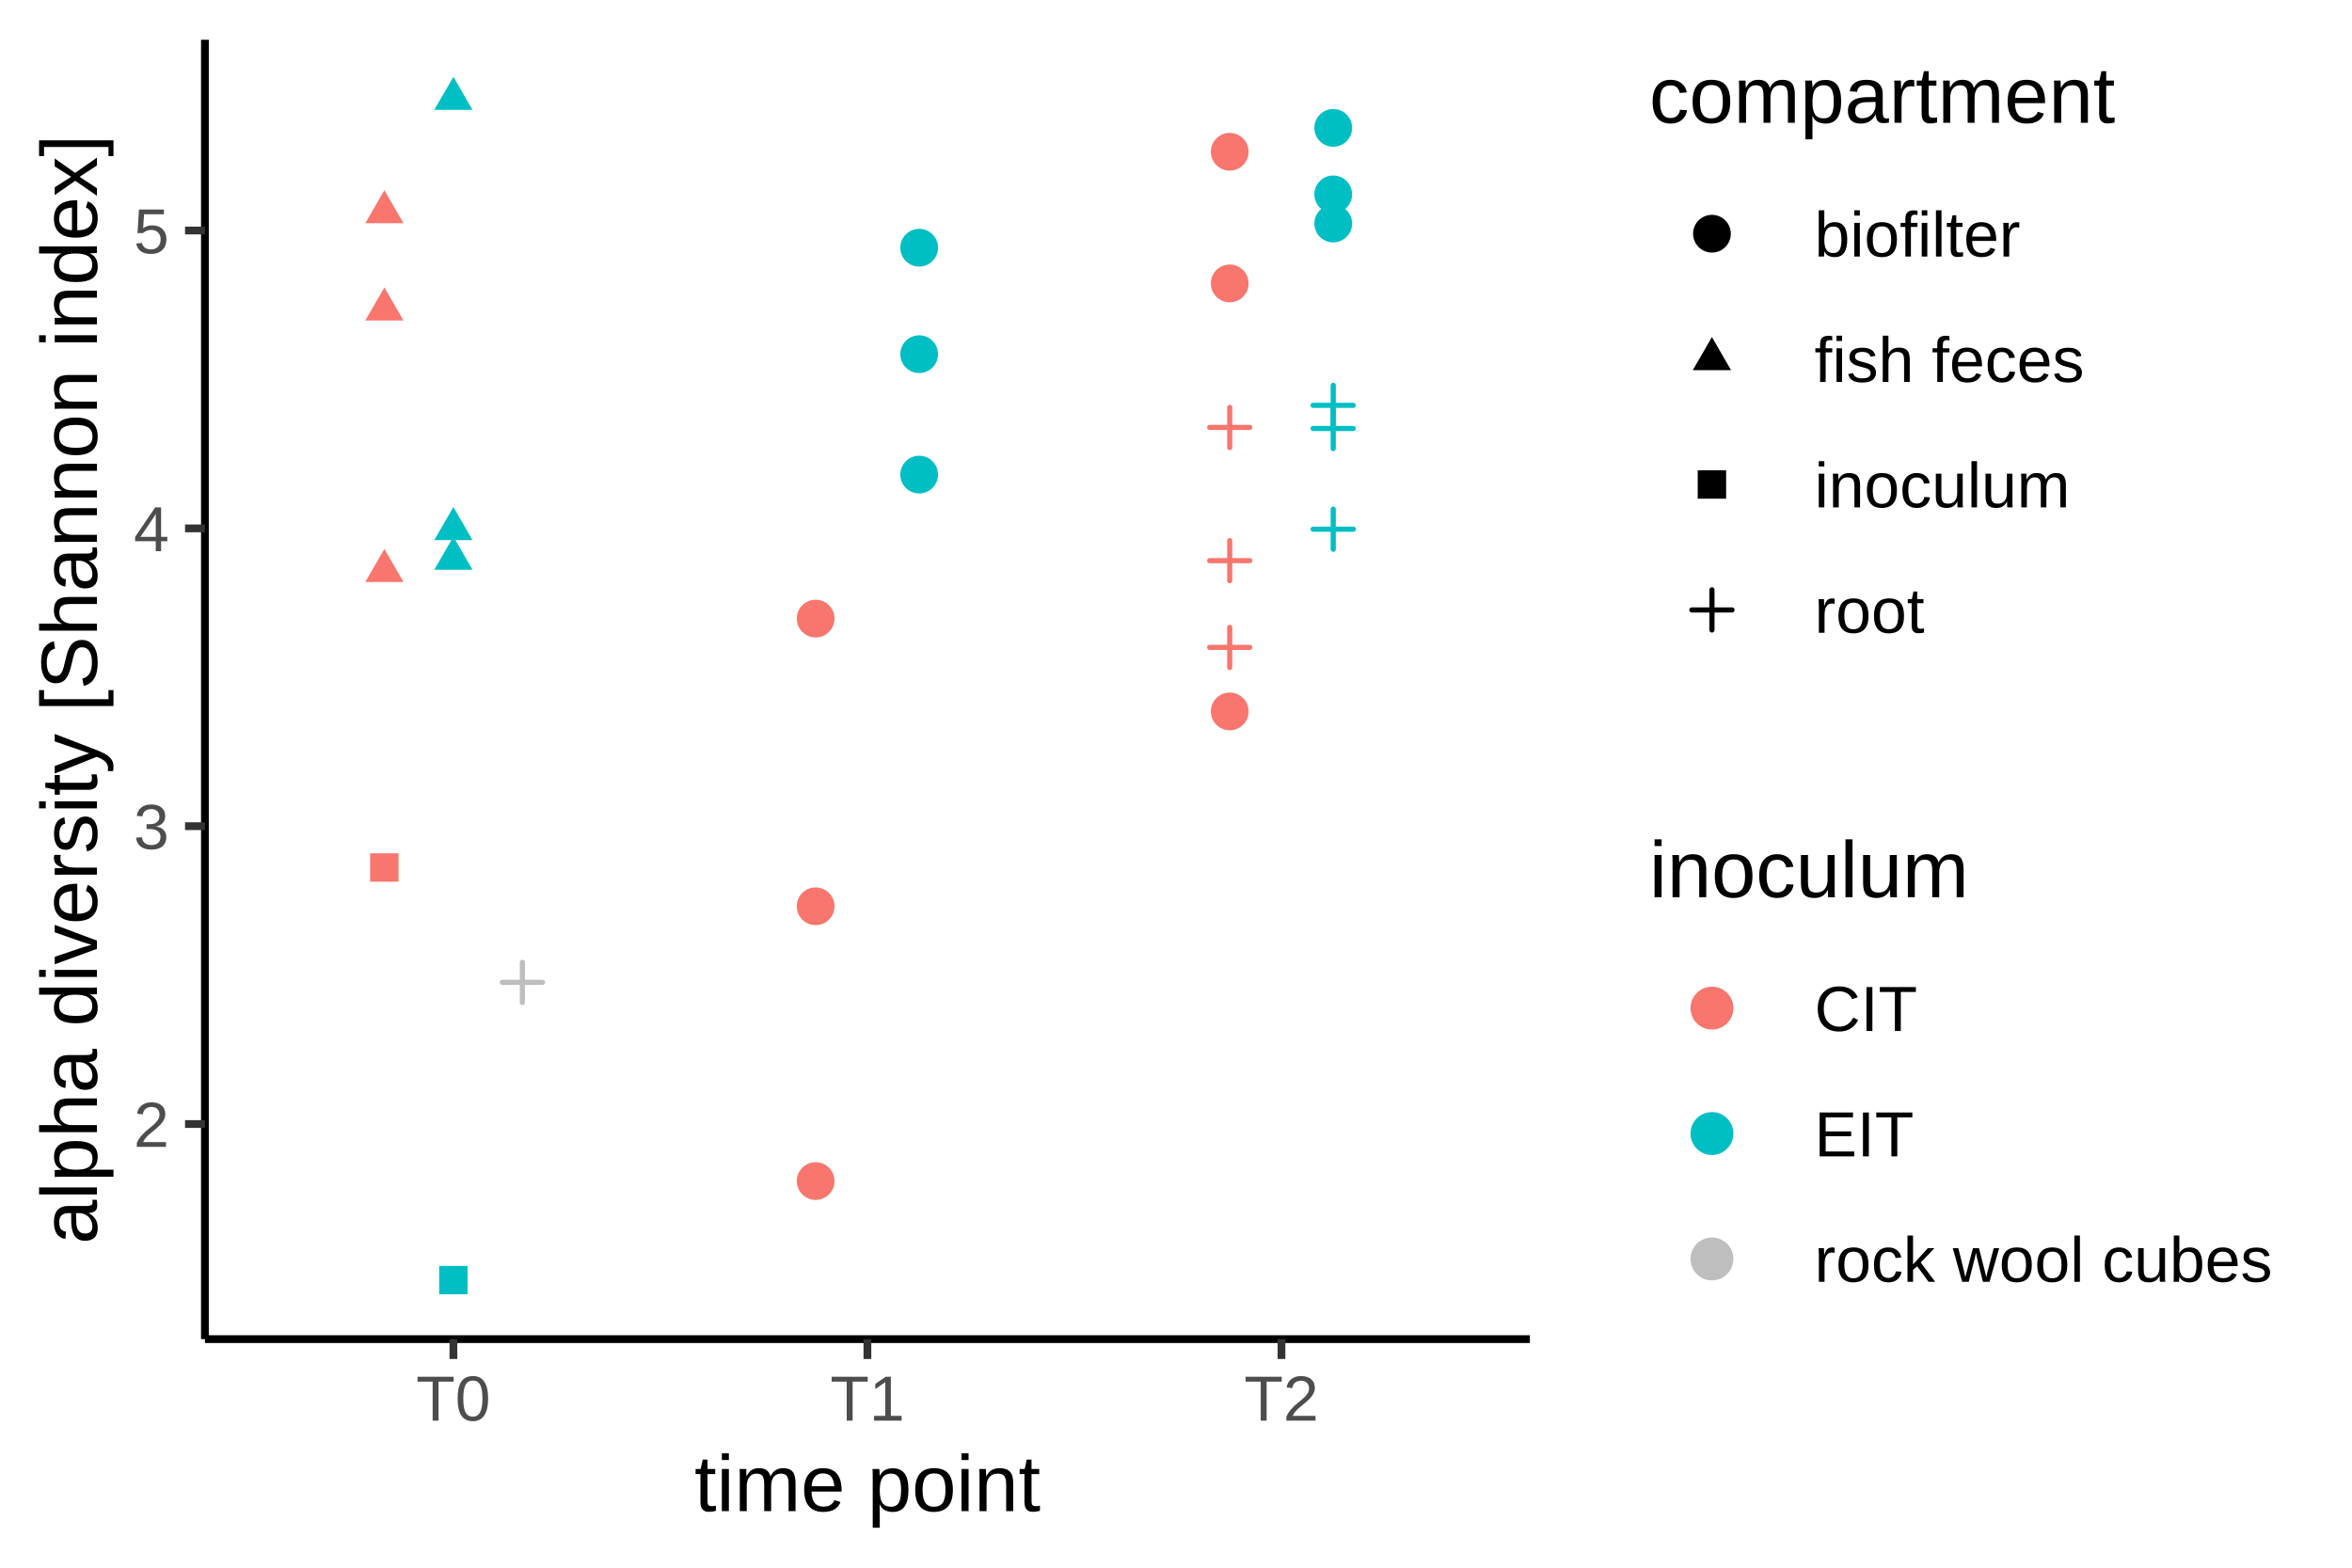
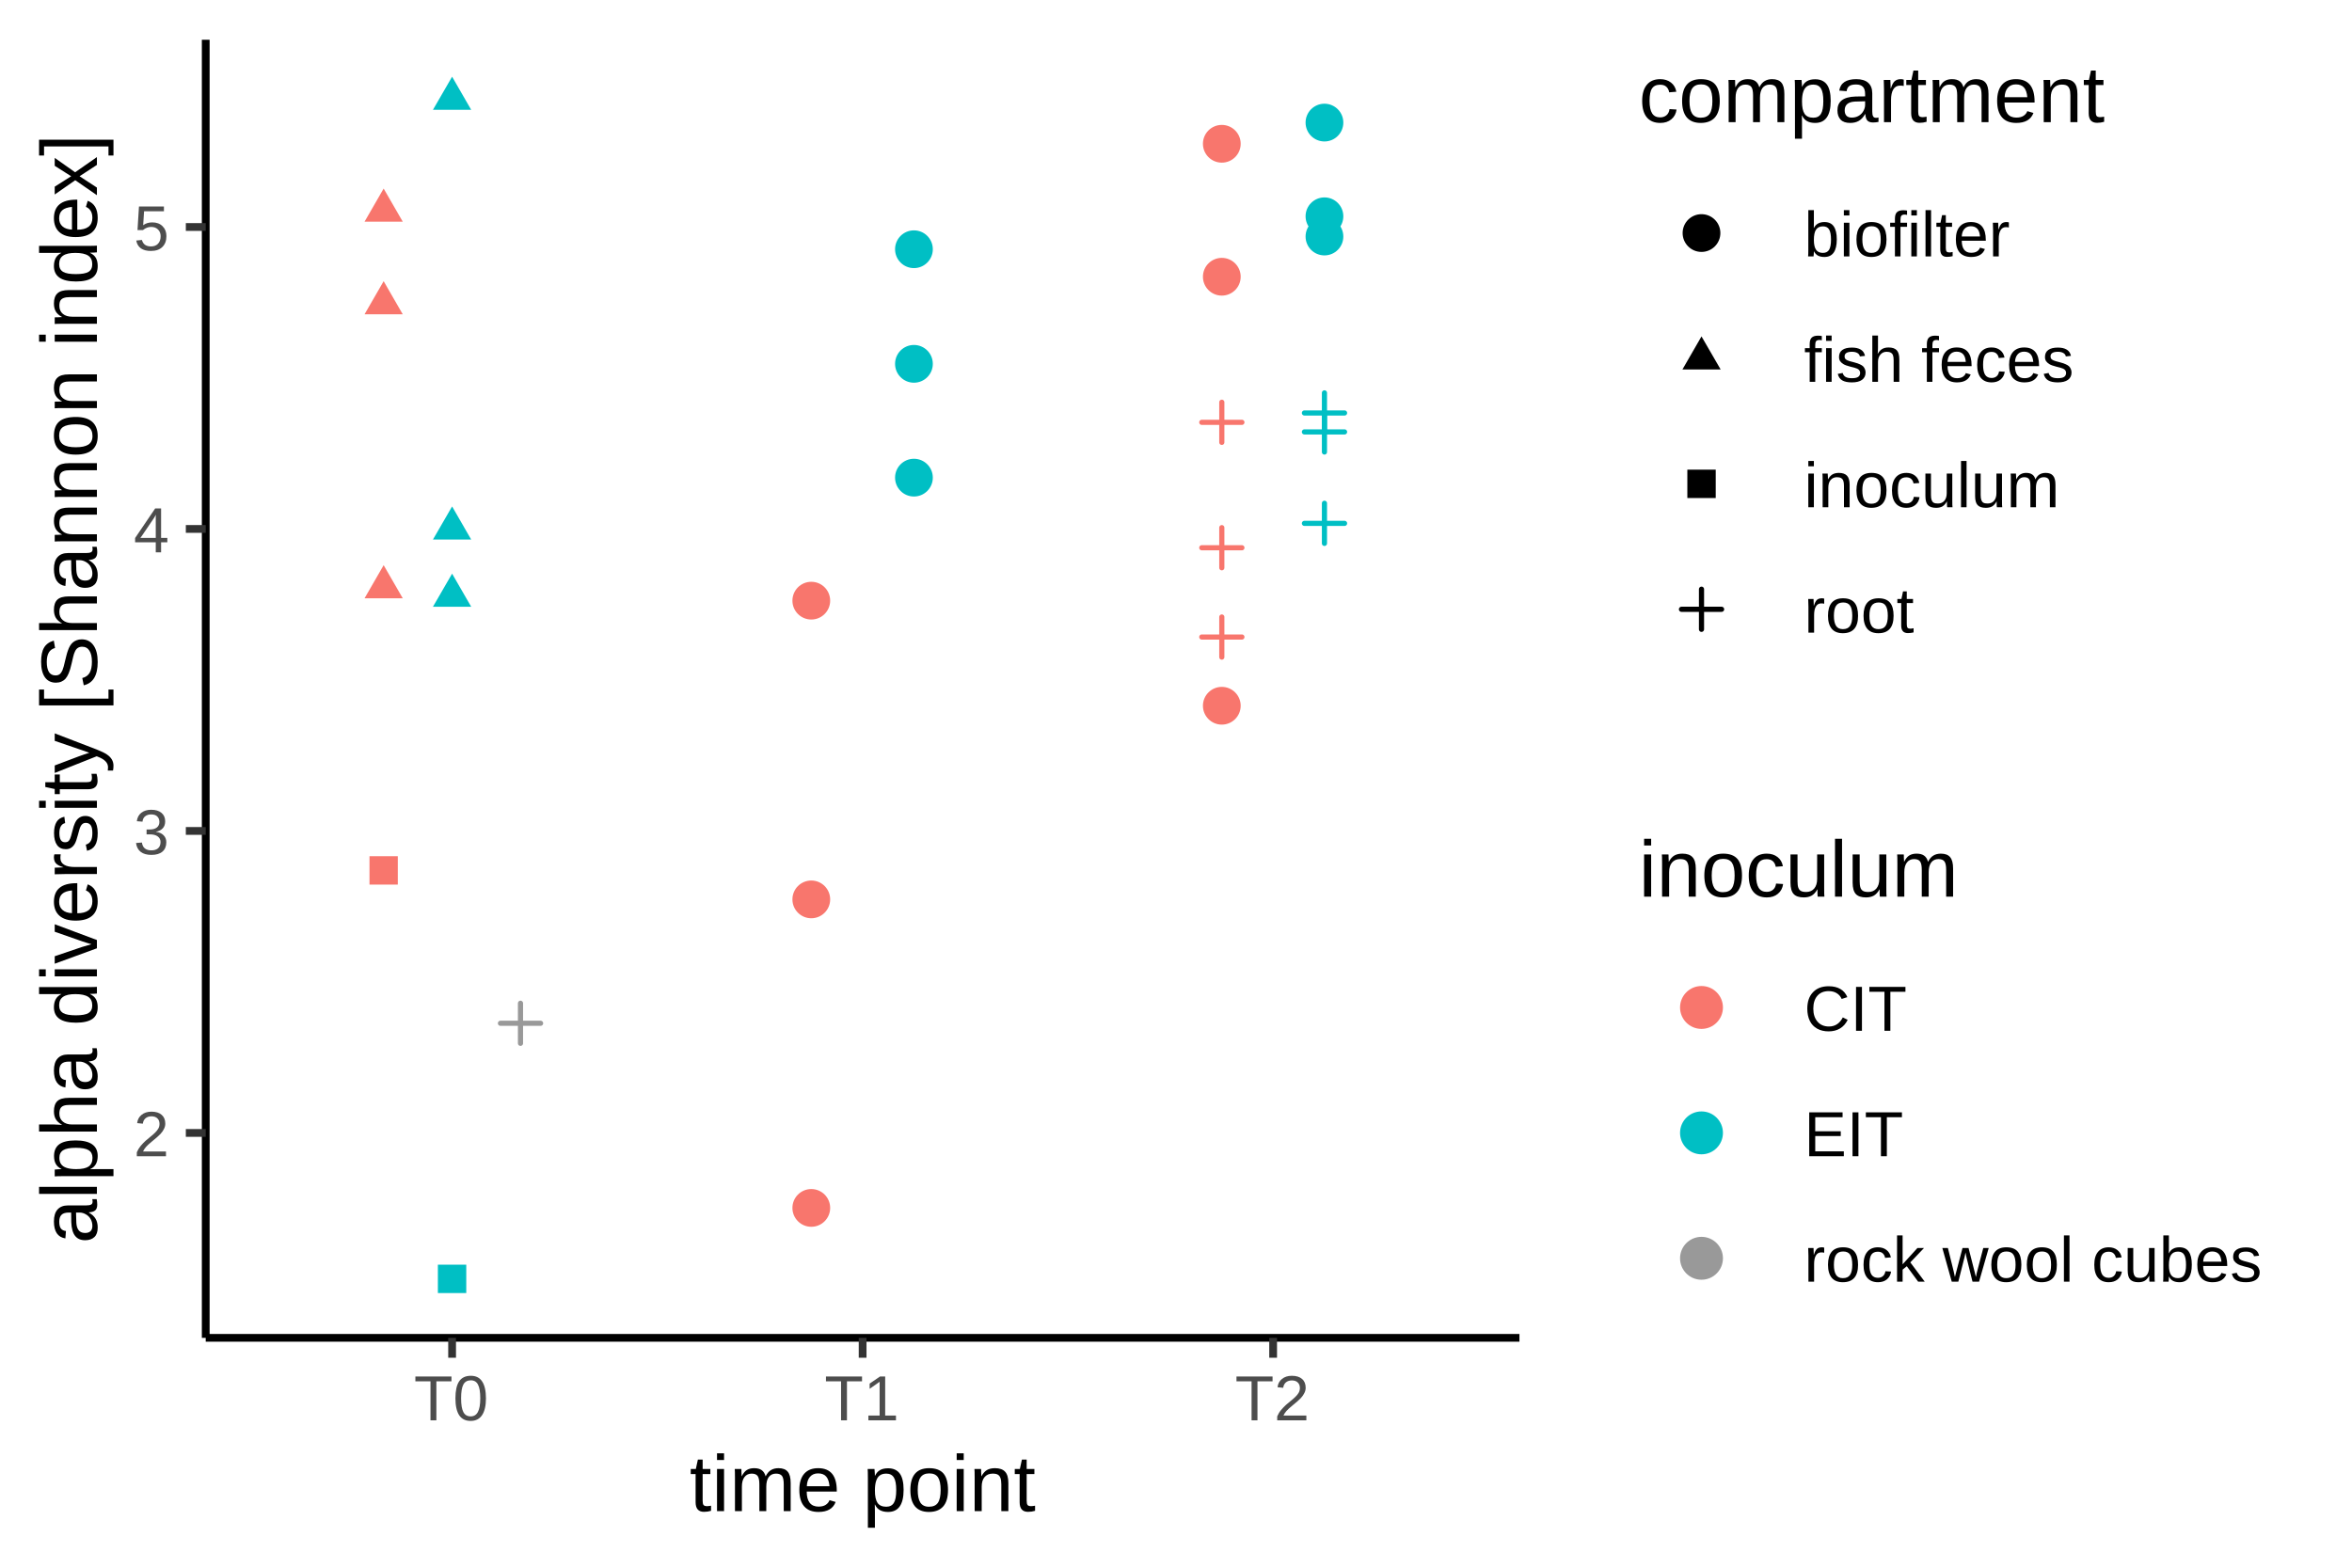
<svg xmlns="http://www.w3.org/2000/svg" viewBox="0 0 324.00 216.00">
  <defs>
    <style type="text/css">
    line, polyline, polygon, path, rect, circle {
      fill: none;
      stroke: #000000;
      stroke-linecap: round;
      stroke-linejoin: round;
      stroke-miterlimit: 10.00;
    }
  </style>
  </defs>
  <rect width="100%" height="100%" style="stroke: none; fill: #FFFFFF;" />
  <rect x="0.00" y="0.00" width="324.00" height="216.00" style="stroke-width: 1.07; stroke: #FFFFFF; fill: #FFFFFF;" />
  <defs>
-     <clipPath id="cpMjguMjN8MjEwLjc1fDE4NC41MXw1LjQ4">
-       <rect x="28.23" y="5.48" width="182.51" height="179.03" />
+     <clipPath id="cpMjguMzR8MjA5LjMxfDE4NC4zM3w1LjQ4">
+       <rect x="28.34" y="5.48" width="180.97" height="178.85" />
    </clipPath>
  </defs>
-   <rect x="28.23" y="5.48" width="182.51" height="179.03" style="stroke-width: 1.07; stroke: none; fill: #FFFFFF;" clip-path="url(#cpMjguMjN8MjEwLjc1fDE4NC41MXw1LjQ4)" />
-   <line x1="69.20" y1="135.35" x2="74.73" y2="135.35" style="stroke-width: 0.71; stroke: #BEBEBE;" clip-path="url(#cpMjguMjN8MjEwLjc1fDE4NC41MXw1LjQ4)" />
-   <line x1="71.96" y1="138.12" x2="71.96" y2="132.59" style="stroke-width: 0.71; stroke: #BEBEBE;" clip-path="url(#cpMjguMjN8MjEwLjc1fDE4NC41MXw1LjQ4)" />
-   <polygon points="60.50,178.33 64.41,178.33 64.41,174.42 60.50,174.42 " style="stroke-width: 0.71; stroke: none; fill: #00BFC4;" clip-path="url(#cpMjguMjN8MjEwLjc1fDE4NC41MXw1LjQ4)" />
-   <polygon points="62.46,73.94 65.09,78.50 59.82,78.50 " style="stroke-width: 0.71; stroke: none; fill: #00BFC4;" clip-path="url(#cpMjguMjN8MjEwLjc1fDE4NC41MXw1LjQ4)" />
-   <polygon points="62.46,10.58 65.09,15.14 59.82,15.14 " style="stroke-width: 0.71; stroke: none; fill: #00BFC4;" clip-path="url(#cpMjguMjN8MjEwLjc1fDE4NC41MXw1LjQ4)" />
-   <polygon points="62.46,69.86 65.09,74.42 59.82,74.42 " style="stroke-width: 0.71; stroke: none; fill: #00BFC4;" clip-path="url(#cpMjguMjN8MjEwLjc1fDE4NC41MXw1LjQ4)" />
-   <polygon points="50.99,121.48 54.90,121.48 54.90,117.57 50.99,117.57 " style="stroke-width: 0.71; stroke: none; fill: #F8766D;" clip-path="url(#cpMjguMjN8MjEwLjc1fDE4NC41MXw1LjQ4)" />
-   <polygon points="52.95,75.63 55.58,80.19 50.32,80.19 " style="stroke-width: 0.71; stroke: none; fill: #F8766D;" clip-path="url(#cpMjguMjN8MjEwLjc1fDE4NC41MXw1LjQ4)" />
-   <polygon points="52.95,26.20 55.58,30.76 50.32,30.76 " style="stroke-width: 0.71; stroke: none; fill: #F8766D;" clip-path="url(#cpMjguMjN8MjEwLjc1fDE4NC41MXw1LjQ4)" />
-   <polygon points="52.95,39.60 55.58,44.16 50.32,44.16 " style="stroke-width: 0.71; stroke: none; fill: #F8766D;" clip-path="url(#cpMjguMjN8MjEwLjc1fDE4NC41MXw1LjQ4)" />
-   <circle cx="126.62" cy="48.80" r="1.95pt" style="stroke-width: 0.71; stroke: none; fill: #00BFC4;" clip-path="url(#cpMjguMjN8MjEwLjc1fDE4NC41MXw1LjQ4)" />
-   <circle cx="126.62" cy="34.13" r="1.95pt" style="stroke-width: 0.71; stroke: none; fill: #00BFC4;" clip-path="url(#cpMjguMjN8MjEwLjc1fDE4NC41MXw1LjQ4)" />
-   <circle cx="126.62" cy="65.39" r="1.95pt" style="stroke-width: 0.71; stroke: none; fill: #00BFC4;" clip-path="url(#cpMjguMjN8MjEwLjc1fDE4NC41MXw1LjQ4)" />
-   <circle cx="112.36" cy="162.73" r="1.95pt" style="stroke-width: 0.71; stroke: none; fill: #F8766D;" clip-path="url(#cpMjguMjN8MjEwLjc1fDE4NC41MXw1LjQ4)" />
-   <circle cx="112.36" cy="124.87" r="1.95pt" style="stroke-width: 0.71; stroke: none; fill: #F8766D;" clip-path="url(#cpMjguMjN8MjEwLjc1fDE4NC41MXw1LjQ4)" />
-   <circle cx="112.36" cy="85.23" r="1.95pt" style="stroke-width: 0.71; stroke: none; fill: #F8766D;" clip-path="url(#cpMjguMjN8MjEwLjc1fDE4NC41MXw1LjQ4)" />
-   <circle cx="183.66" cy="26.78" r="1.95pt" style="stroke-width: 0.71; stroke: none; fill: #00BFC4;" clip-path="url(#cpMjguMjN8MjEwLjc1fDE4NC41MXw1LjQ4)" />
-   <circle cx="183.66" cy="30.80" r="1.95pt" style="stroke-width: 0.71; stroke: none; fill: #00BFC4;" clip-path="url(#cpMjguMjN8MjEwLjc1fDE4NC41MXw1LjQ4)" />
-   <circle cx="183.66" cy="17.62" r="1.95pt" style="stroke-width: 0.71; stroke: none; fill: #00BFC4;" clip-path="url(#cpMjguMjN8MjEwLjc1fDE4NC41MXw1LjQ4)" />
-   <line x1="180.89" y1="59.04" x2="186.42" y2="59.04" style="stroke-width: 0.71; stroke: #00BFC4;" clip-path="url(#cpMjguMjN8MjEwLjc1fDE4NC41MXw1LjQ4)" />
-   <line x1="183.66" y1="61.81" x2="183.66" y2="56.28" style="stroke-width: 0.71; stroke: #00BFC4;" clip-path="url(#cpMjguMjN8MjEwLjc1fDE4NC41MXw1LjQ4)" />
-   <line x1="180.89" y1="72.91" x2="186.42" y2="72.91" style="stroke-width: 0.71; stroke: #00BFC4;" clip-path="url(#cpMjguMjN8MjEwLjc1fDE4NC41MXw1LjQ4)" />
-   <line x1="183.66" y1="75.68" x2="183.66" y2="70.15" style="stroke-width: 0.71; stroke: #00BFC4;" clip-path="url(#cpMjguMjN8MjEwLjc1fDE4NC41MXw1LjQ4)" />
-   <line x1="180.89" y1="55.85" x2="186.42" y2="55.85" style="stroke-width: 0.71; stroke: #00BFC4;" clip-path="url(#cpMjguMjN8MjEwLjc1fDE4NC41MXw1LjQ4)" />
-   <line x1="183.66" y1="58.61" x2="183.66" y2="53.08" style="stroke-width: 0.71; stroke: #00BFC4;" clip-path="url(#cpMjguMjN8MjEwLjc1fDE4NC41MXw1LjQ4)" />
-   <circle cx="169.40" cy="98.02" r="1.95pt" style="stroke-width: 0.71; stroke: none; fill: #F8766D;" clip-path="url(#cpMjguMjN8MjEwLjc1fDE4NC41MXw1LjQ4)" />
-   <circle cx="169.40" cy="20.91" r="1.95pt" style="stroke-width: 0.71; stroke: none; fill: #F8766D;" clip-path="url(#cpMjguMjN8MjEwLjc1fDE4NC41MXw1LjQ4)" />
-   <circle cx="169.40" cy="39.05" r="1.95pt" style="stroke-width: 0.71; stroke: none; fill: #F8766D;" clip-path="url(#cpMjguMjN8MjEwLjc1fDE4NC41MXw1LjQ4)" />
-   <line x1="166.63" y1="58.89" x2="172.16" y2="58.89" style="stroke-width: 0.71; stroke: #F8766D;" clip-path="url(#cpMjguMjN8MjEwLjc1fDE4NC41MXw1LjQ4)" />
-   <line x1="169.40" y1="61.66" x2="169.40" y2="56.13" style="stroke-width: 0.71; stroke: #F8766D;" clip-path="url(#cpMjguMjN8MjEwLjc1fDE4NC41MXw1LjQ4)" />
-   <line x1="166.63" y1="89.20" x2="172.16" y2="89.20" style="stroke-width: 0.71; stroke: #F8766D;" clip-path="url(#cpMjguMjN8MjEwLjc1fDE4NC41MXw1LjQ4)" />
-   <line x1="169.40" y1="91.97" x2="169.40" y2="86.44" style="stroke-width: 0.71; stroke: #F8766D;" clip-path="url(#cpMjguMjN8MjEwLjc1fDE4NC41MXw1LjQ4)" />
-   <line x1="166.63" y1="77.25" x2="172.16" y2="77.25" style="stroke-width: 0.71; stroke: #F8766D;" clip-path="url(#cpMjguMjN8MjEwLjc1fDE4NC41MXw1LjQ4)" />
-   <line x1="169.40" y1="80.01" x2="169.40" y2="74.48" style="stroke-width: 0.71; stroke: #F8766D;" clip-path="url(#cpMjguMjN8MjEwLjc1fDE4NC41MXw1LjQ4)" />
+   <rect x="28.34" y="5.48" width="180.97" height="178.85" style="stroke-width: 1.07; stroke: none; fill: #FFFFFF;" clip-path="url(#cpMjguMzR8MjA5LjMxfDE4NC4zM3w1LjQ4)" />
+   <line x1="68.94" y1="140.99" x2="74.47" y2="140.99" style="stroke-width: 0.71; stroke: #999999;" clip-path="url(#cpMjguMzR8MjA5LjMxfDE4NC4zM3w1LjQ4)" />
+   <line x1="71.70" y1="143.75" x2="71.70" y2="138.23" style="stroke-width: 0.71; stroke: #999999;" clip-path="url(#cpMjguMzR8MjA5LjMxfDE4NC4zM3w1LjQ4)" />
+   <polygon points="60.32,178.16 64.23,178.16 64.23,174.25 60.32,174.25 " style="stroke-width: 0.71; stroke: none; fill: #00BFC4;" clip-path="url(#cpMjguMzR8MjA5LjMxfDE4NC4zM3w1LjQ4)" />
+   <polygon points="62.28,79.04 64.91,83.60 59.64,83.60 " style="stroke-width: 0.71; stroke: none; fill: #00BFC4;" clip-path="url(#cpMjguMzR8MjA5LjMxfDE4NC4zM3w1LjQ4)" />
+   <polygon points="62.28,10.57 64.91,15.13 59.64,15.13 " style="stroke-width: 0.71; stroke: none; fill: #00BFC4;" clip-path="url(#cpMjguMzR8MjA5LjMxfDE4NC4zM3w1LjQ4)" />
+   <polygon points="62.28,69.78 64.91,74.34 59.64,74.34 " style="stroke-width: 0.71; stroke: none; fill: #00BFC4;" clip-path="url(#cpMjguMzR8MjA5LjMxfDE4NC4zM3w1LjQ4)" />
+   <polygon points="50.90,121.88 54.80,121.88 54.80,117.97 50.90,117.97 " style="stroke-width: 0.71; stroke: none; fill: #F8766D;" clip-path="url(#cpMjguMzR8MjA5LjMxfDE4NC4zM3w1LjQ4)" />
+   <polygon points="52.85,77.87 55.48,82.43 50.22,82.43 " style="stroke-width: 0.71; stroke: none; fill: #F8766D;" clip-path="url(#cpMjguMzR8MjA5LjMxfDE4NC4zM3w1LjQ4)" />
+   <polygon points="52.85,25.98 55.48,30.54 50.22,30.54 " style="stroke-width: 0.71; stroke: none; fill: #F8766D;" clip-path="url(#cpMjguMzR8MjA5LjMxfDE4NC4zM3w1LjQ4)" />
+   <polygon points="52.85,38.74 55.48,43.30 50.22,43.30 " style="stroke-width: 0.71; stroke: none; fill: #F8766D;" clip-path="url(#cpMjguMzR8MjA5LjMxfDE4NC4zM3w1LjQ4)" />
+   <circle cx="125.90" cy="50.13" r="1.95pt" style="stroke-width: 0.71; stroke: none; fill: #00BFC4;" clip-path="url(#cpMjguMzR8MjA5LjMxfDE4NC4zM3w1LjQ4)" />
+   <circle cx="125.90" cy="34.34" r="1.95pt" style="stroke-width: 0.71; stroke: none; fill: #00BFC4;" clip-path="url(#cpMjguMzR8MjA5LjMxfDE4NC4zM3w1LjQ4)" />
+   <circle cx="125.90" cy="65.81" r="1.95pt" style="stroke-width: 0.71; stroke: none; fill: #00BFC4;" clip-path="url(#cpMjguMzR8MjA5LjMxfDE4NC4zM3w1LjQ4)" />
+   <circle cx="111.76" cy="166.43" r="1.95pt" style="stroke-width: 0.71; stroke: none; fill: #F8766D;" clip-path="url(#cpMjguMzR8MjA5LjMxfDE4NC4zM3w1LjQ4)" />
+   <circle cx="111.76" cy="123.92" r="1.95pt" style="stroke-width: 0.71; stroke: none; fill: #F8766D;" clip-path="url(#cpMjguMzR8MjA5LjMxfDE4NC4zM3w1LjQ4)" />
+   <circle cx="111.76" cy="82.76" r="1.95pt" style="stroke-width: 0.71; stroke: none; fill: #F8766D;" clip-path="url(#cpMjguMzR8MjA5LjMxfDE4NC4zM3w1LjQ4)" />
+   <circle cx="182.45" cy="29.80" r="1.95pt" style="stroke-width: 0.71; stroke: none; fill: #00BFC4;" clip-path="url(#cpMjguMzR8MjA5LjMxfDE4NC4zM3w1LjQ4)" />
+   <circle cx="182.45" cy="32.59" r="1.95pt" style="stroke-width: 0.71; stroke: none; fill: #00BFC4;" clip-path="url(#cpMjguMzR8MjA5LjMxfDE4NC4zM3w1LjQ4)" />
+   <circle cx="182.45" cy="16.89" r="1.95pt" style="stroke-width: 0.71; stroke: none; fill: #00BFC4;" clip-path="url(#cpMjguMzR8MjA5LjMxfDE4NC4zM3w1LjQ4)" />
+   <line x1="179.69" y1="56.90" x2="185.22" y2="56.90" style="stroke-width: 0.71; stroke: #00BFC4;" clip-path="url(#cpMjguMzR8MjA5LjMxfDE4NC4zM3w1LjQ4)" />
+   <line x1="182.45" y1="59.66" x2="182.45" y2="54.13" style="stroke-width: 0.71; stroke: #00BFC4;" clip-path="url(#cpMjguMzR8MjA5LjMxfDE4NC4zM3w1LjQ4)" />
+   <line x1="179.69" y1="72.11" x2="185.22" y2="72.11" style="stroke-width: 0.71; stroke: #00BFC4;" clip-path="url(#cpMjguMzR8MjA5LjMxfDE4NC4zM3w1LjQ4)" />
+   <line x1="182.45" y1="74.87" x2="182.45" y2="69.34" style="stroke-width: 0.71; stroke: #00BFC4;" clip-path="url(#cpMjguMzR8MjA5LjMxfDE4NC4zM3w1LjQ4)" />
+   <line x1="179.69" y1="59.51" x2="185.22" y2="59.51" style="stroke-width: 0.71; stroke: #00BFC4;" clip-path="url(#cpMjguMzR8MjA5LjMxfDE4NC4zM3w1LjQ4)" />
+   <line x1="182.45" y1="62.28" x2="182.45" y2="56.75" style="stroke-width: 0.71; stroke: #00BFC4;" clip-path="url(#cpMjguMzR8MjA5LjMxfDE4NC4zM3w1LjQ4)" />
+   <circle cx="168.31" cy="97.24" r="1.95pt" style="stroke-width: 0.71; stroke: none; fill: #F8766D;" clip-path="url(#cpMjguMzR8MjA5LjMxfDE4NC4zM3w1LjQ4)" />
+   <circle cx="168.31" cy="19.81" r="1.95pt" style="stroke-width: 0.71; stroke: none; fill: #F8766D;" clip-path="url(#cpMjguMzR8MjA5LjMxfDE4NC4zM3w1LjQ4)" />
+   <circle cx="168.31" cy="38.13" r="1.95pt" style="stroke-width: 0.71; stroke: none; fill: #F8766D;" clip-path="url(#cpMjguMzR8MjA5LjMxfDE4NC4zM3w1LjQ4)" />
+   <line x1="165.55" y1="58.19" x2="171.08" y2="58.19" style="stroke-width: 0.71; stroke: #F8766D;" clip-path="url(#cpMjguMzR8MjA5LjMxfDE4NC4zM3w1LjQ4)" />
+   <line x1="168.31" y1="60.95" x2="168.31" y2="55.42" style="stroke-width: 0.71; stroke: #F8766D;" clip-path="url(#cpMjguMzR8MjA5LjMxfDE4NC4zM3w1LjQ4)" />
+   <line x1="165.55" y1="87.77" x2="171.08" y2="87.77" style="stroke-width: 0.71; stroke: #F8766D;" clip-path="url(#cpMjguMzR8MjA5LjMxfDE4NC4zM3w1LjQ4)" />
+   <line x1="168.31" y1="90.54" x2="168.31" y2="85.01" style="stroke-width: 0.71; stroke: #F8766D;" clip-path="url(#cpMjguMzR8MjA5LjMxfDE4NC4zM3w1LjQ4)" />
+   <line x1="165.55" y1="75.47" x2="171.08" y2="75.47" style="stroke-width: 0.71; stroke: #F8766D;" clip-path="url(#cpMjguMzR8MjA5LjMxfDE4NC4zM3w1LjQ4)" />
+   <line x1="168.31" y1="78.23" x2="168.31" y2="72.70" style="stroke-width: 0.71; stroke: #F8766D;" clip-path="url(#cpMjguMzR8MjA5LjMxfDE4NC4zM3w1LjQ4)" />
  <defs>
    <clipPath id="cpMC4wMHwzMjQuMDB8MjE2LjAwfDAuMDA=">
      <rect x="0.00" y="0.00" width="324.00" height="216.00" />
    </clipPath>
  </defs>
-   <polyline points="28.23,184.51 28.23,5.48 " style="stroke-width: 1.07; stroke-linecap: butt;" clip-path="url(#cpMC4wMHwzMjQuMDB8MjE2LjAwfDAuMDA=)" />
+   <polyline points="28.34,184.33 28.34,5.48 " style="stroke-width: 1.07; stroke-linecap: butt;" clip-path="url(#cpMC4wMHwzMjQuMDB8MjE2LjAwfDAuMDA=)" />
  <g clip-path="url(#cpMC4wMHwzMjQuMDB8MjE2LjAwfDAuMDA=)">
-     <text x="18.41" y="158.02" style="font-size: 8.80px; fill: #4D4D4D; font-family: Arial;" textLength="4.89px" lengthAdjust="spacingAndGlyphs">2</text>
+     <text x="18.41" y="159.31" style="font-size: 8.80px; fill: #4D4D4D; font-family: Arial;" textLength="5.01px" lengthAdjust="spacingAndGlyphs">2</text>
  </g>
  <g clip-path="url(#cpMC4wMHwzMjQuMDB8MjE2LjAwfDAuMDA=)">
-     <text x="18.41" y="116.98" style="font-size: 8.80px; fill: #4D4D4D; font-family: Arial;" textLength="4.89px" lengthAdjust="spacingAndGlyphs">3</text>
+     <text x="18.41" y="117.71" style="font-size: 8.80px; fill: #4D4D4D; font-family: Arial;" textLength="5.01px" lengthAdjust="spacingAndGlyphs">3</text>
  </g>
  <g clip-path="url(#cpMC4wMHwzMjQuMDB8MjE2LjAwfDAuMDA=)">
-     <text x="18.41" y="75.95" style="font-size: 8.80px; fill: #4D4D4D; font-family: Arial;" textLength="4.89px" lengthAdjust="spacingAndGlyphs">4</text>
+     <text x="18.41" y="76.10" style="font-size: 8.80px; fill: #4D4D4D; font-family: Arial;" textLength="5.01px" lengthAdjust="spacingAndGlyphs">4</text>
  </g>
  <g clip-path="url(#cpMC4wMHwzMjQuMDB8MjE2LjAwfDAuMDA=)">
-     <text x="18.41" y="34.91" style="font-size: 8.80px; fill: #4D4D4D; font-family: Arial;" textLength="4.89px" lengthAdjust="spacingAndGlyphs">5</text>
+     <text x="18.41" y="34.50" style="font-size: 8.80px; fill: #4D4D4D; font-family: Arial;" textLength="5.01px" lengthAdjust="spacingAndGlyphs">5</text>
  </g>
-   <polyline points="25.49,154.87 28.23,154.87 " style="stroke-width: 1.07; stroke: #333333; stroke-linecap: butt;" clip-path="url(#cpMC4wMHwzMjQuMDB8MjE2LjAwfDAuMDA=)" />
-   <polyline points="25.49,113.83 28.23,113.83 " style="stroke-width: 1.07; stroke: #333333; stroke-linecap: butt;" clip-path="url(#cpMC4wMHwzMjQuMDB8MjE2LjAwfDAuMDA=)" />
-   <polyline points="25.49,72.80 28.23,72.80 " style="stroke-width: 1.07; stroke: #333333; stroke-linecap: butt;" clip-path="url(#cpMC4wMHwzMjQuMDB8MjE2LjAwfDAuMDA=)" />
-   <polyline points="25.49,31.76 28.23,31.76 " style="stroke-width: 1.07; stroke: #333333; stroke-linecap: butt;" clip-path="url(#cpMC4wMHwzMjQuMDB8MjE2LjAwfDAuMDA=)" />
-   <polyline points="28.23,184.51 210.75,184.51 " style="stroke-width: 1.07; stroke-linecap: butt;" clip-path="url(#cpMC4wMHwzMjQuMDB8MjE2LjAwfDAuMDA=)" />
-   <polyline points="62.46,187.25 62.46,184.51 " style="stroke-width: 1.07; stroke: #333333; stroke-linecap: butt;" clip-path="url(#cpMC4wMHwzMjQuMDB8MjE2LjAwfDAuMDA=)" />
-   <polyline points="119.49,187.25 119.49,184.51 " style="stroke-width: 1.07; stroke: #333333; stroke-linecap: butt;" clip-path="url(#cpMC4wMHwzMjQuMDB8MjE2LjAwfDAuMDA=)" />
-   <polyline points="176.53,187.25 176.53,184.51 " style="stroke-width: 1.07; stroke: #333333; stroke-linecap: butt;" clip-path="url(#cpMC4wMHwzMjQuMDB8MjE2LjAwfDAuMDA=)" />
+   <polyline points="25.60,156.10 28.34,156.10 " style="stroke-width: 1.07; stroke: #333333; stroke-linecap: butt;" clip-path="url(#cpMC4wMHwzMjQuMDB8MjE2LjAwfDAuMDA=)" />
+   <polyline points="25.60,114.49 28.34,114.49 " style="stroke-width: 1.07; stroke: #333333; stroke-linecap: butt;" clip-path="url(#cpMC4wMHwzMjQuMDB8MjE2LjAwfDAuMDA=)" />
+   <polyline points="25.60,72.88 28.34,72.88 " style="stroke-width: 1.07; stroke: #333333; stroke-linecap: butt;" clip-path="url(#cpMC4wMHwzMjQuMDB8MjE2LjAwfDAuMDA=)" />
+   <polyline points="25.60,31.28 28.34,31.28 " style="stroke-width: 1.07; stroke: #333333; stroke-linecap: butt;" clip-path="url(#cpMC4wMHwzMjQuMDB8MjE2LjAwfDAuMDA=)" />
+   <polyline points="28.34,184.33 209.31,184.33 " style="stroke-width: 1.07; stroke-linecap: butt;" clip-path="url(#cpMC4wMHwzMjQuMDB8MjE2LjAwfDAuMDA=)" />
+   <polyline points="62.28,187.07 62.28,184.33 " style="stroke-width: 1.07; stroke: #333333; stroke-linecap: butt;" clip-path="url(#cpMC4wMHwzMjQuMDB8MjE2LjAwfDAuMDA=)" />
+   <polyline points="118.83,187.07 118.83,184.33 " style="stroke-width: 1.07; stroke: #333333; stroke-linecap: butt;" clip-path="url(#cpMC4wMHwzMjQuMDB8MjE2LjAwfDAuMDA=)" />
+   <polyline points="175.38,187.07 175.38,184.33 " style="stroke-width: 1.07; stroke: #333333; stroke-linecap: butt;" clip-path="url(#cpMC4wMHwzMjQuMDB8MjE2LjAwfDAuMDA=)" />
  <g clip-path="url(#cpMC4wMHwzMjQuMDB8MjE2LjAwfDAuMDA=)">
-     <text x="57.32" y="195.74" style="font-size: 8.80px; fill: #4D4D4D; font-family: Arial;" textLength="10.27px" lengthAdjust="spacingAndGlyphs">T0</text>
+     <text x="57.02" y="195.70" style="font-size: 8.80px; fill: #4D4D4D; font-family: Arial;" textLength="10.50px" lengthAdjust="spacingAndGlyphs">T0</text>
  </g>
  <g clip-path="url(#cpMC4wMHwzMjQuMDB8MjE2LjAwfDAuMDA=)">
-     <text x="114.36" y="195.74" style="font-size: 8.80px; fill: #4D4D4D; font-family: Arial;" textLength="10.27px" lengthAdjust="spacingAndGlyphs">T1</text>
+     <text x="113.58" y="195.70" style="font-size: 8.80px; fill: #4D4D4D; font-family: Arial;" textLength="10.50px" lengthAdjust="spacingAndGlyphs">T1</text>
  </g>
  <g clip-path="url(#cpMC4wMHwzMjQuMDB8MjE2LjAwfDAuMDA=)">
-     <text x="171.39" y="195.74" style="font-size: 8.80px; fill: #4D4D4D; font-family: Arial;" textLength="10.27px" lengthAdjust="spacingAndGlyphs">T2</text>
+     <text x="170.13" y="195.70" style="font-size: 8.80px; fill: #4D4D4D; font-family: Arial;" textLength="10.50px" lengthAdjust="spacingAndGlyphs">T2</text>
  </g>
  <g clip-path="url(#cpMC4wMHwzMjQuMDB8MjE2LjAwfDAuMDA=)">
-     <text x="95.65" y="208.21" style="font-size: 11.00px; font-family: Arial;" textLength="47.69px" lengthAdjust="spacingAndGlyphs">time point</text>
+     <text x="94.98" y="208.21" style="font-size: 11.00px; font-family: Arial;" textLength="47.69px" lengthAdjust="spacingAndGlyphs">time point</text>
  </g>
  <g clip-path="url(#cpMC4wMHwzMjQuMDB8MjE2LjAwfDAuMDA=)">
-     <text transform="translate(13.35,171.43) rotate(-90)" style="font-size: 11.00px; font-family: Arial;" textLength="152.88px" lengthAdjust="spacingAndGlyphs">alpha diversity [Shannon index]</text>
+     <text transform="translate(13.35,171.35) rotate(-90)" style="font-size: 11.00px; font-family: Arial;" textLength="152.88px" lengthAdjust="spacingAndGlyphs">alpha diversity [Shannon index]</text>
  </g>
-   <rect x="221.71" y="2.41" width="75.15" height="95.75" style="stroke-width: 1.07; stroke: none; fill: #FFFFFF;" clip-path="url(#cpMC4wMHwzMjQuMDB8MjE2LjAwfDAuMDA=)" />
+   <rect x="220.27" y="2.32" width="75.15" height="95.75" style="stroke-width: 1.07; stroke: none; fill: #FFFFFF;" clip-path="url(#cpMC4wMHwzMjQuMDB8MjE2LjAwfDAuMDA=)" />
  <g clip-path="url(#cpMC4wMHwzMjQuMDB8MjE2LjAwfDAuMDA=)">
-     <text x="227.19" y="16.92" style="font-size: 11.00px; font-family: Arial;" textLength="64.19px" lengthAdjust="spacingAndGlyphs">compartment</text>
+     <text x="225.75" y="16.83" style="font-size: 11.00px; font-family: Arial;" textLength="64.19px" lengthAdjust="spacingAndGlyphs">compartment</text>
  </g>
-   <circle cx="235.83" cy="32.20" r="1.95pt" style="stroke-width: 0.71; stroke: none; fill: #000000;" clip-path="url(#cpMC4wMHwzMjQuMDB8MjE2LjAwfDAuMDA=)" />
-   <polygon points="235.83,46.44 238.46,51.00 233.19,51.00 " style="stroke-width: 0.71; stroke: none; fill: #000000;" clip-path="url(#cpMC4wMHwzMjQuMDB8MjE2LjAwfDAuMDA=)" />
-   <polygon points="233.87,68.71 237.78,68.71 237.78,64.80 233.87,64.80 " style="stroke-width: 0.71; stroke: none; fill: #000000;" clip-path="url(#cpMC4wMHwzMjQuMDB8MjE2LjAwfDAuMDA=)" />
-   <line x1="233.06" y1="84.04" x2="238.59" y2="84.04" style="stroke-width: 0.71;" clip-path="url(#cpMC4wMHwzMjQuMDB8MjE2LjAwfDAuMDA=)" />
-   <line x1="235.83" y1="86.80" x2="235.83" y2="81.27" style="stroke-width: 0.71;" clip-path="url(#cpMC4wMHwzMjQuMDB8MjE2LjAwfDAuMDA=)" />
+   <circle cx="234.39" cy="32.11" r="1.95pt" style="stroke-width: 0.71; stroke: none; fill: #000000;" clip-path="url(#cpMC4wMHwzMjQuMDB8MjE2LjAwfDAuMDA=)" />
+   <polygon points="234.39,46.35 237.03,50.91 231.76,50.91 " style="stroke-width: 0.71; stroke: none; fill: #000000;" clip-path="url(#cpMC4wMHwzMjQuMDB8MjE2LjAwfDAuMDA=)" />
+   <polygon points="232.44,68.62 236.35,68.62 236.35,64.71 232.44,64.71 " style="stroke-width: 0.71; stroke: none; fill: #000000;" clip-path="url(#cpMC4wMHwzMjQuMDB8MjE2LjAwfDAuMDA=)" />
+   <line x1="231.63" y1="83.95" x2="237.16" y2="83.95" style="stroke-width: 0.71;" clip-path="url(#cpMC4wMHwzMjQuMDB8MjE2LjAwfDAuMDA=)" />
+   <line x1="234.39" y1="86.71" x2="234.39" y2="81.18" style="stroke-width: 0.71;" clip-path="url(#cpMC4wMHwzMjQuMDB8MjE2LjAwfDAuMDA=)" />
  <g clip-path="url(#cpMC4wMHwzMjQuMDB8MjE2LjAwfDAuMDA=)">
-     <text x="249.95" y="35.35" style="font-size: 8.80px; font-family: Arial;" textLength="28.37px" lengthAdjust="spacingAndGlyphs">biofilter</text>
+     <text x="248.51" y="35.33" style="font-size: 8.80px; font-family: Arial;" textLength="29.01px" lengthAdjust="spacingAndGlyphs">biofilter</text>
  </g>
  <g clip-path="url(#cpMC4wMHwzMjQuMDB8MjE2LjAwfDAuMDA=)">
-     <text x="249.95" y="52.63" style="font-size: 8.80px; font-family: Arial;" textLength="37.17px" lengthAdjust="spacingAndGlyphs">fish feces</text>
+     <text x="248.51" y="52.61" style="font-size: 8.80px; font-family: Arial;" textLength="38.02px" lengthAdjust="spacingAndGlyphs">fish feces</text>
  </g>
  <g clip-path="url(#cpMC4wMHwzMjQuMDB8MjE2LjAwfDAuMDA=)">
-     <text x="249.95" y="69.91" style="font-size: 8.80px; font-family: Arial;" textLength="35.22px" lengthAdjust="spacingAndGlyphs">inoculum</text>
+     <text x="248.51" y="69.89" style="font-size: 8.80px; font-family: Arial;" textLength="36.02px" lengthAdjust="spacingAndGlyphs">inoculum</text>
  </g>
  <g clip-path="url(#cpMC4wMHwzMjQuMDB8MjE2LjAwfDAuMDA=)">
-     <text x="249.95" y="87.19" style="font-size: 8.80px; font-family: Arial;" textLength="15.16px" lengthAdjust="spacingAndGlyphs">root</text>
+     <text x="248.51" y="87.17" style="font-size: 8.80px; font-family: Arial;" textLength="15.51px" lengthAdjust="spacingAndGlyphs">root</text>
  </g>
-   <rect x="221.71" y="109.11" width="96.81" height="78.47" style="stroke-width: 1.07; stroke: none; fill: #FFFFFF;" clip-path="url(#cpMC4wMHwzMjQuMDB8MjE2LjAwfDAuMDA=)" />
+   <rect x="220.27" y="109.03" width="98.25" height="78.47" style="stroke-width: 1.07; stroke: none; fill: #FFFFFF;" clip-path="url(#cpMC4wMHwzMjQuMDB8MjE2LjAwfDAuMDA=)" />
  <g clip-path="url(#cpMC4wMHwzMjQuMDB8MjE2LjAwfDAuMDA=)">
-     <text x="227.19" y="123.62" style="font-size: 11.00px; font-family: Arial;" textLength="44.02px" lengthAdjust="spacingAndGlyphs">inoculum</text>
+     <text x="225.75" y="123.54" style="font-size: 11.00px; font-family: Arial;" textLength="44.02px" lengthAdjust="spacingAndGlyphs">inoculum</text>
  </g>
-   <circle cx="235.83" cy="138.90" r="1.95pt" style="stroke-width: 0.71; stroke: #F8766D; fill: #F8766D;" clip-path="url(#cpMC4wMHwzMjQuMDB8MjE2LjAwfDAuMDA=)" />
-   <circle cx="235.83" cy="156.18" r="1.95pt" style="stroke-width: 0.71; stroke: #00BFC4; fill: #00BFC4;" clip-path="url(#cpMC4wMHwzMjQuMDB8MjE2LjAwfDAuMDA=)" />
-   <circle cx="235.83" cy="173.46" r="1.95pt" style="stroke-width: 0.71; stroke: #BEBEBE; fill: #BEBEBE;" clip-path="url(#cpMC4wMHwzMjQuMDB8MjE2LjAwfDAuMDA=)" />
+   <circle cx="234.39" cy="138.81" r="1.95pt" style="stroke-width: 0.71; stroke: #F8766D; fill: #F8766D;" clip-path="url(#cpMC4wMHwzMjQuMDB8MjE2LjAwfDAuMDA=)" />
+   <circle cx="234.39" cy="156.09" r="1.95pt" style="stroke-width: 0.71; stroke: #00BFC4; fill: #00BFC4;" clip-path="url(#cpMC4wMHwzMjQuMDB8MjE2LjAwfDAuMDA=)" />
+   <circle cx="234.39" cy="173.37" r="1.95pt" style="stroke-width: 0.71; stroke: #999999; fill: #999999;" clip-path="url(#cpMC4wMHwzMjQuMDB8MjE2LjAwfDAuMDA=)" />
  <g clip-path="url(#cpMC4wMHwzMjQuMDB8MjE2LjAwfDAuMDA=)">
-     <text x="249.95" y="142.05" style="font-size: 8.80px; font-family: Arial;" textLength="14.18px" lengthAdjust="spacingAndGlyphs">CIT</text>
+     <text x="248.51" y="142.03" style="font-size: 8.80px; font-family: Arial;" textLength="14.50px" lengthAdjust="spacingAndGlyphs">CIT</text>
  </g>
  <g clip-path="url(#cpMC4wMHwzMjQuMDB8MjE2LjAwfDAuMDA=)">
-     <text x="249.95" y="159.33" style="font-size: 8.80px; font-family: Arial;" textLength="13.69px" lengthAdjust="spacingAndGlyphs">EIT</text>
+     <text x="248.51" y="159.31" style="font-size: 8.80px; font-family: Arial;" textLength="14.00px" lengthAdjust="spacingAndGlyphs">EIT</text>
  </g>
  <g clip-path="url(#cpMC4wMHwzMjQuMDB8MjE2LjAwfDAuMDA=)">
-     <text x="249.95" y="176.61" style="font-size: 8.80px; font-family: Arial;" textLength="63.10px" lengthAdjust="spacingAndGlyphs">rock wool cubes</text>
+     <text x="248.51" y="176.59" style="font-size: 8.80px; font-family: Arial;" textLength="64.53px" lengthAdjust="spacingAndGlyphs">rock wool cubes</text>
  </g>
</svg>
